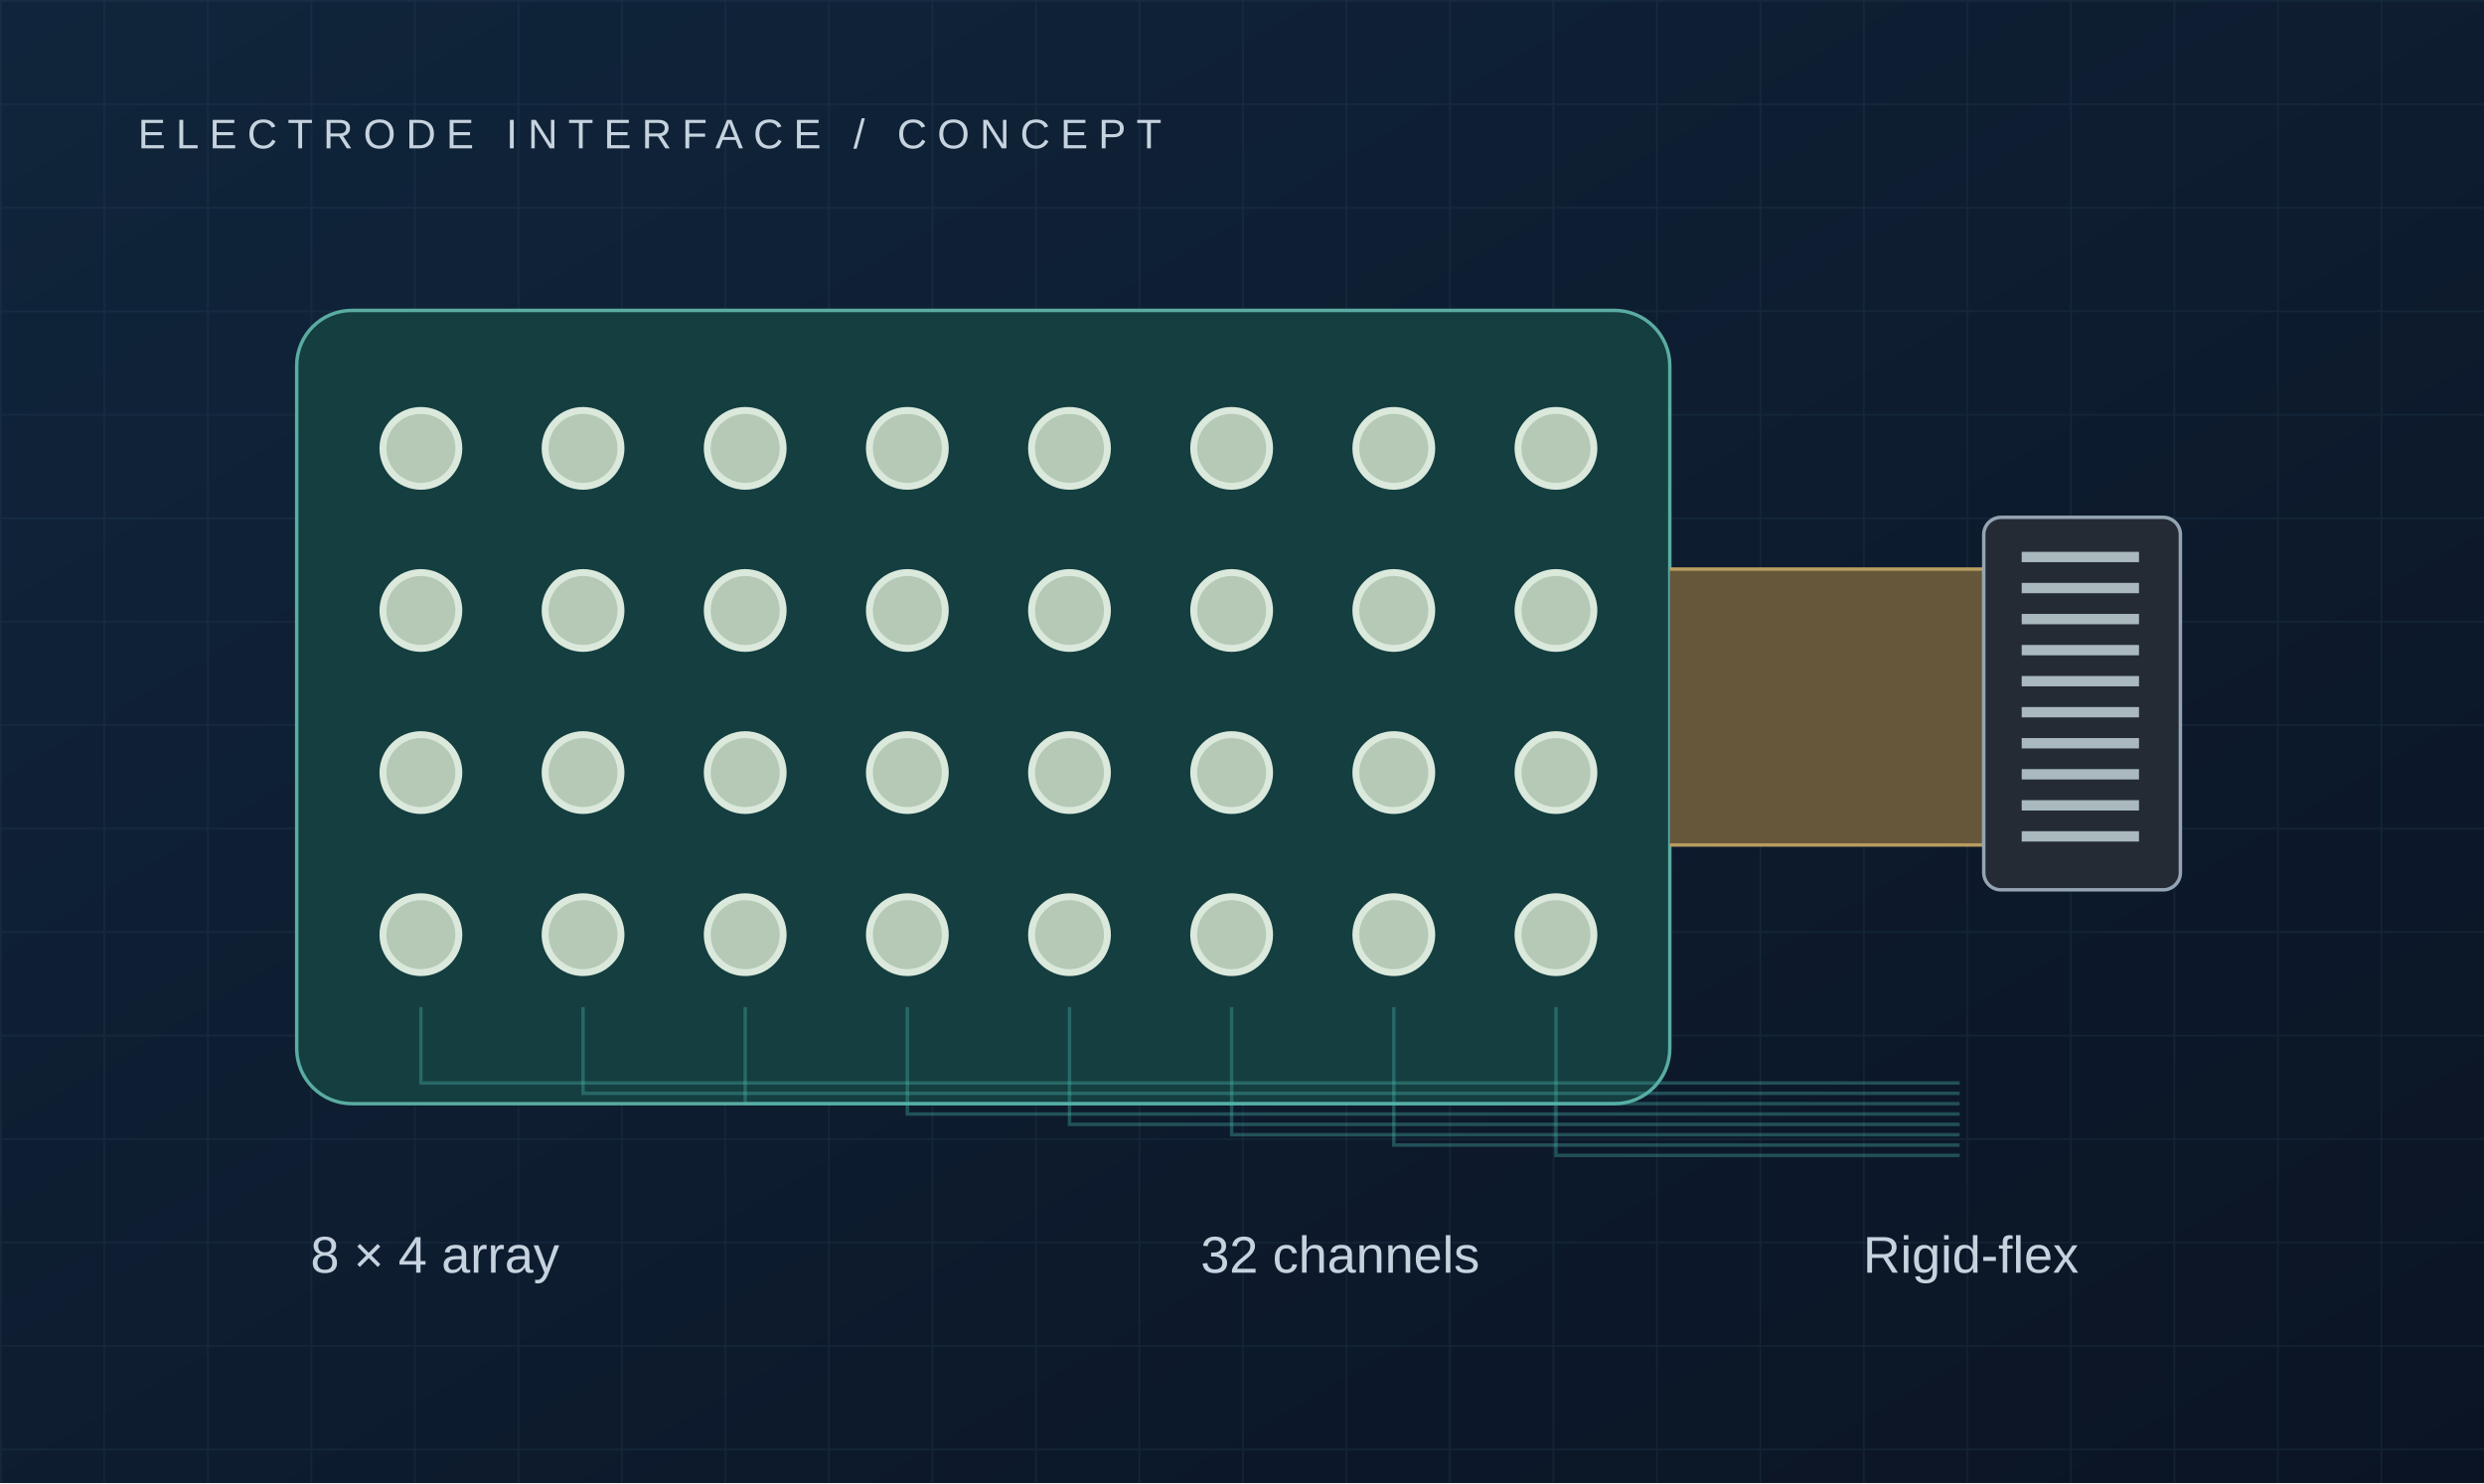
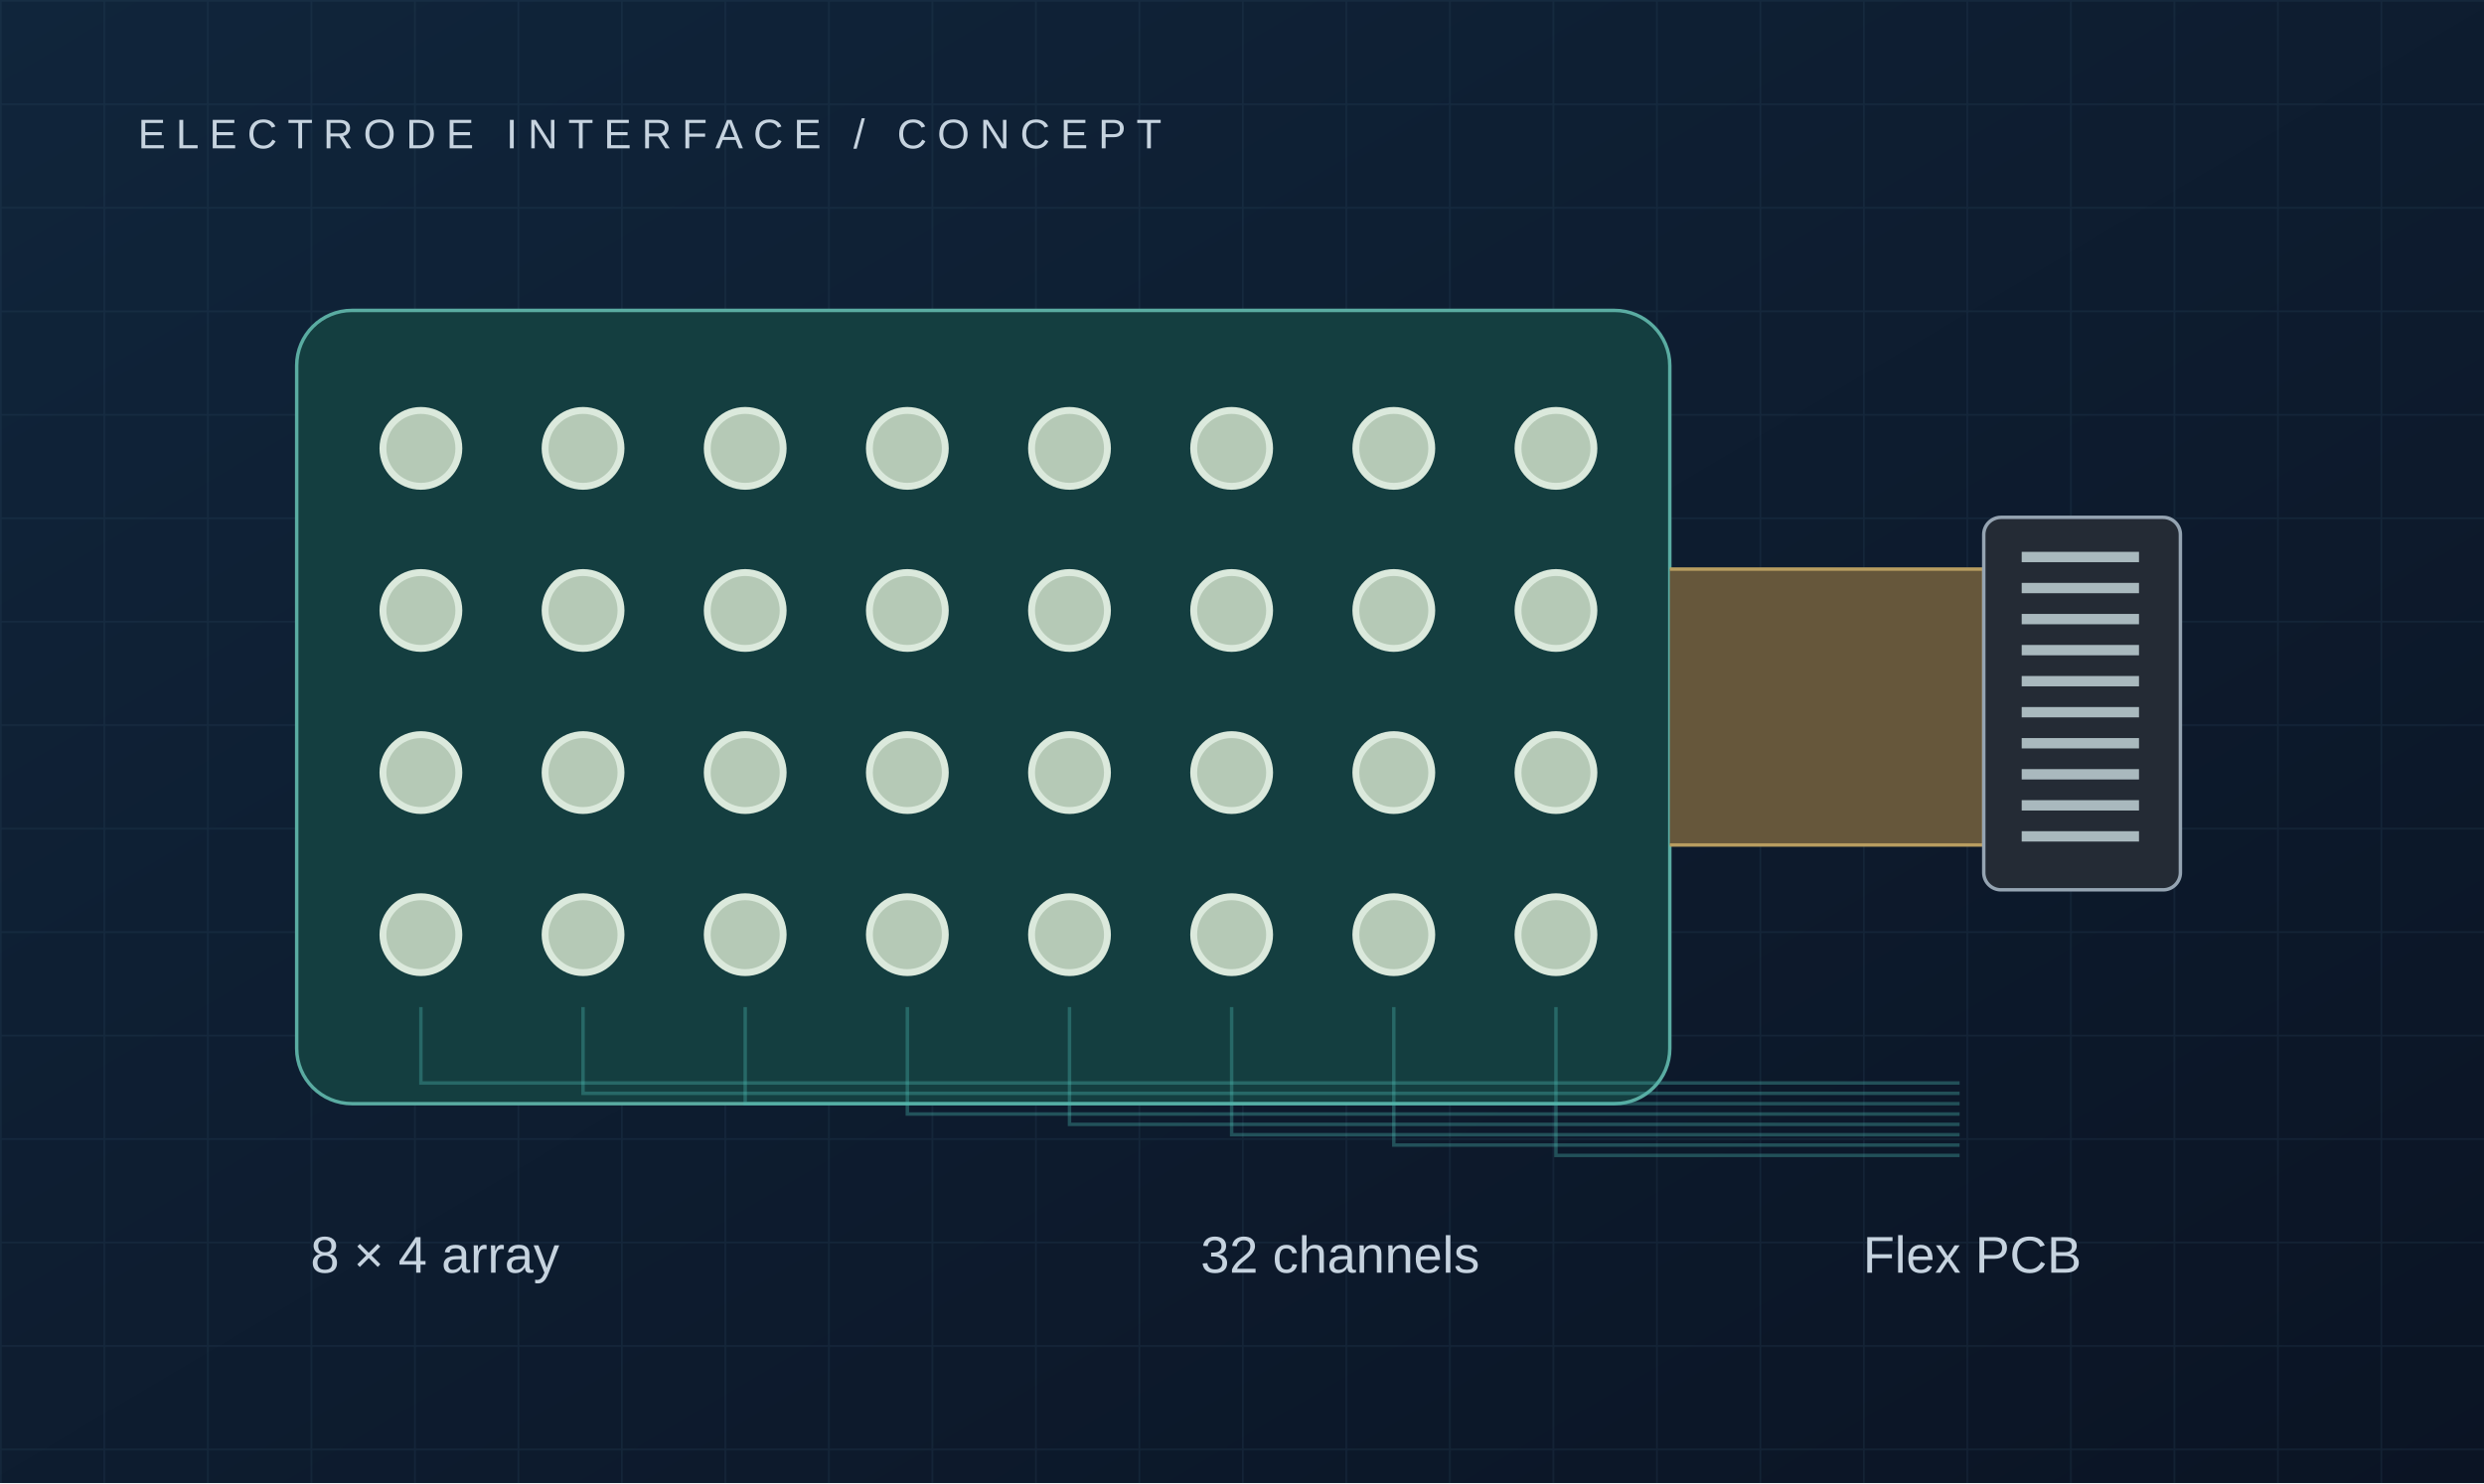
<svg xmlns="http://www.w3.org/2000/svg" width="720" height="430" viewBox="0 0 720 430" role="img" aria-label="Conceptual 32-channel electrode interface with an 8 by 4 array and connector">
  <defs>
    <pattern id="grid" width="30" height="30" patternUnits="userSpaceOnUse">
      <path d="M30 0H0V30" fill="none" stroke="#36516b" stroke-opacity=".2" />
    </pattern>
    <linearGradient id="bg" x2="1" y2="1">
      <stop stop-color="#10253b" />
      <stop offset="1" stop-color="#0b1424" />
    </linearGradient>
  </defs>
  <rect width="720" height="430" fill="url(#bg)" />
  <rect width="720" height="430" fill="url(#grid)" />
  <g font-family="Arial,sans-serif" fill="#c6d3df">
    <text x="40" y="43" font-size="12" letter-spacing="3">ELECTRODE INTERFACE / CONCEPT</text>
    <rect x="86" y="90" width="398" height="230" rx="16" fill="#143e40" stroke="#5aaca2" />
    <path d="M122 292V314H568" fill="none" stroke="#4cb8ae" stroke-opacity=".35" />
    <path d="M169 292V317H568" fill="none" stroke="#4cb8ae" stroke-opacity=".35" />
    <path d="M216 292V320H568" fill="none" stroke="#4cb8ae" stroke-opacity=".35" />
    <path d="M263 292V323H568" fill="none" stroke="#4cb8ae" stroke-opacity=".35" />
    <path d="M310 292V326H568" fill="none" stroke="#4cb8ae" stroke-opacity=".35" />
    <path d="M357 292V329H568" fill="none" stroke="#4cb8ae" stroke-opacity=".35" />
    <path d="M404 292V332H568" fill="none" stroke="#4cb8ae" stroke-opacity=".35" />
    <path d="M451 292V335H568" fill="none" stroke="#4cb8ae" stroke-opacity=".35" />
    <circle cx="122" cy="130" r="11" fill="#b5c9b6" stroke="#dbe9dc" stroke-width="2" />
    <circle cx="169" cy="130" r="11" fill="#b5c9b6" stroke="#dbe9dc" stroke-width="2" />
    <circle cx="216" cy="130" r="11" fill="#b5c9b6" stroke="#dbe9dc" stroke-width="2" />
    <circle cx="263" cy="130" r="11" fill="#b5c9b6" stroke="#dbe9dc" stroke-width="2" />
    <circle cx="310" cy="130" r="11" fill="#b5c9b6" stroke="#dbe9dc" stroke-width="2" />
    <circle cx="357" cy="130" r="11" fill="#b5c9b6" stroke="#dbe9dc" stroke-width="2" />
    <circle cx="404" cy="130" r="11" fill="#b5c9b6" stroke="#dbe9dc" stroke-width="2" />
    <circle cx="451" cy="130" r="11" fill="#b5c9b6" stroke="#dbe9dc" stroke-width="2" />
    <circle cx="122" cy="177" r="11" fill="#b5c9b6" stroke="#dbe9dc" stroke-width="2" />
    <circle cx="169" cy="177" r="11" fill="#b5c9b6" stroke="#dbe9dc" stroke-width="2" />
    <circle cx="216" cy="177" r="11" fill="#b5c9b6" stroke="#dbe9dc" stroke-width="2" />
    <circle cx="263" cy="177" r="11" fill="#b5c9b6" stroke="#dbe9dc" stroke-width="2" />
    <circle cx="310" cy="177" r="11" fill="#b5c9b6" stroke="#dbe9dc" stroke-width="2" />
    <circle cx="357" cy="177" r="11" fill="#b5c9b6" stroke="#dbe9dc" stroke-width="2" />
    <circle cx="404" cy="177" r="11" fill="#b5c9b6" stroke="#dbe9dc" stroke-width="2" />
    <circle cx="451" cy="177" r="11" fill="#b5c9b6" stroke="#dbe9dc" stroke-width="2" />
    <circle cx="122" cy="224" r="11" fill="#b5c9b6" stroke="#dbe9dc" stroke-width="2" />
    <circle cx="169" cy="224" r="11" fill="#b5c9b6" stroke="#dbe9dc" stroke-width="2" />
    <circle cx="216" cy="224" r="11" fill="#b5c9b6" stroke="#dbe9dc" stroke-width="2" />
    <circle cx="263" cy="224" r="11" fill="#b5c9b6" stroke="#dbe9dc" stroke-width="2" />
    <circle cx="310" cy="224" r="11" fill="#b5c9b6" stroke="#dbe9dc" stroke-width="2" />
    <circle cx="357" cy="224" r="11" fill="#b5c9b6" stroke="#dbe9dc" stroke-width="2" />
    <circle cx="404" cy="224" r="11" fill="#b5c9b6" stroke="#dbe9dc" stroke-width="2" />
    <circle cx="451" cy="224" r="11" fill="#b5c9b6" stroke="#dbe9dc" stroke-width="2" />
    <circle cx="122" cy="271" r="11" fill="#b5c9b6" stroke="#dbe9dc" stroke-width="2" />
    <circle cx="169" cy="271" r="11" fill="#b5c9b6" stroke="#dbe9dc" stroke-width="2" />
    <circle cx="216" cy="271" r="11" fill="#b5c9b6" stroke="#dbe9dc" stroke-width="2" />
    <circle cx="263" cy="271" r="11" fill="#b5c9b6" stroke="#dbe9dc" stroke-width="2" />
    <circle cx="310" cy="271" r="11" fill="#b5c9b6" stroke="#dbe9dc" stroke-width="2" />
    <circle cx="357" cy="271" r="11" fill="#b5c9b6" stroke="#dbe9dc" stroke-width="2" />
    <circle cx="404" cy="271" r="11" fill="#b5c9b6" stroke="#dbe9dc" stroke-width="2" />
    <circle cx="451" cy="271" r="11" fill="#b5c9b6" stroke="#dbe9dc" stroke-width="2" />
    <path d="M484 165H575V245H484" fill="#66573b" stroke="#b89d60" />
    <rect x="575" y="150" width="57" height="108" rx="5" fill="#242b35" stroke="#95a4b2" />
    <rect x="586" y="160" width="34" height="3" fill="#a9b9be" />
    <rect x="586" y="169" width="34" height="3" fill="#a9b9be" />
    <rect x="586" y="178" width="34" height="3" fill="#a9b9be" />
    <rect x="586" y="187" width="34" height="3" fill="#a9b9be" />
    <rect x="586" y="196" width="34" height="3" fill="#a9b9be" />
    <rect x="586" y="205" width="34" height="3" fill="#a9b9be" />
    <rect x="586" y="214" width="34" height="3" fill="#a9b9be" />
    <rect x="586" y="223" width="34" height="3" fill="#a9b9be" />
    <rect x="586" y="232" width="34" height="3" fill="#a9b9be" />
    <rect x="586" y="241" width="34" height="3" fill="#a9b9be" />
    <text x="90" y="369" font-size="15">8 × 4 array</text>
    <text x="348" y="369" font-size="15">32 channels</text>
-     <text x="540" y="369" font-size="15">Rigid-flex</text>
+     <text x="540" y="369" font-size="15">Flex PCB</text>
  </g>
</svg>
